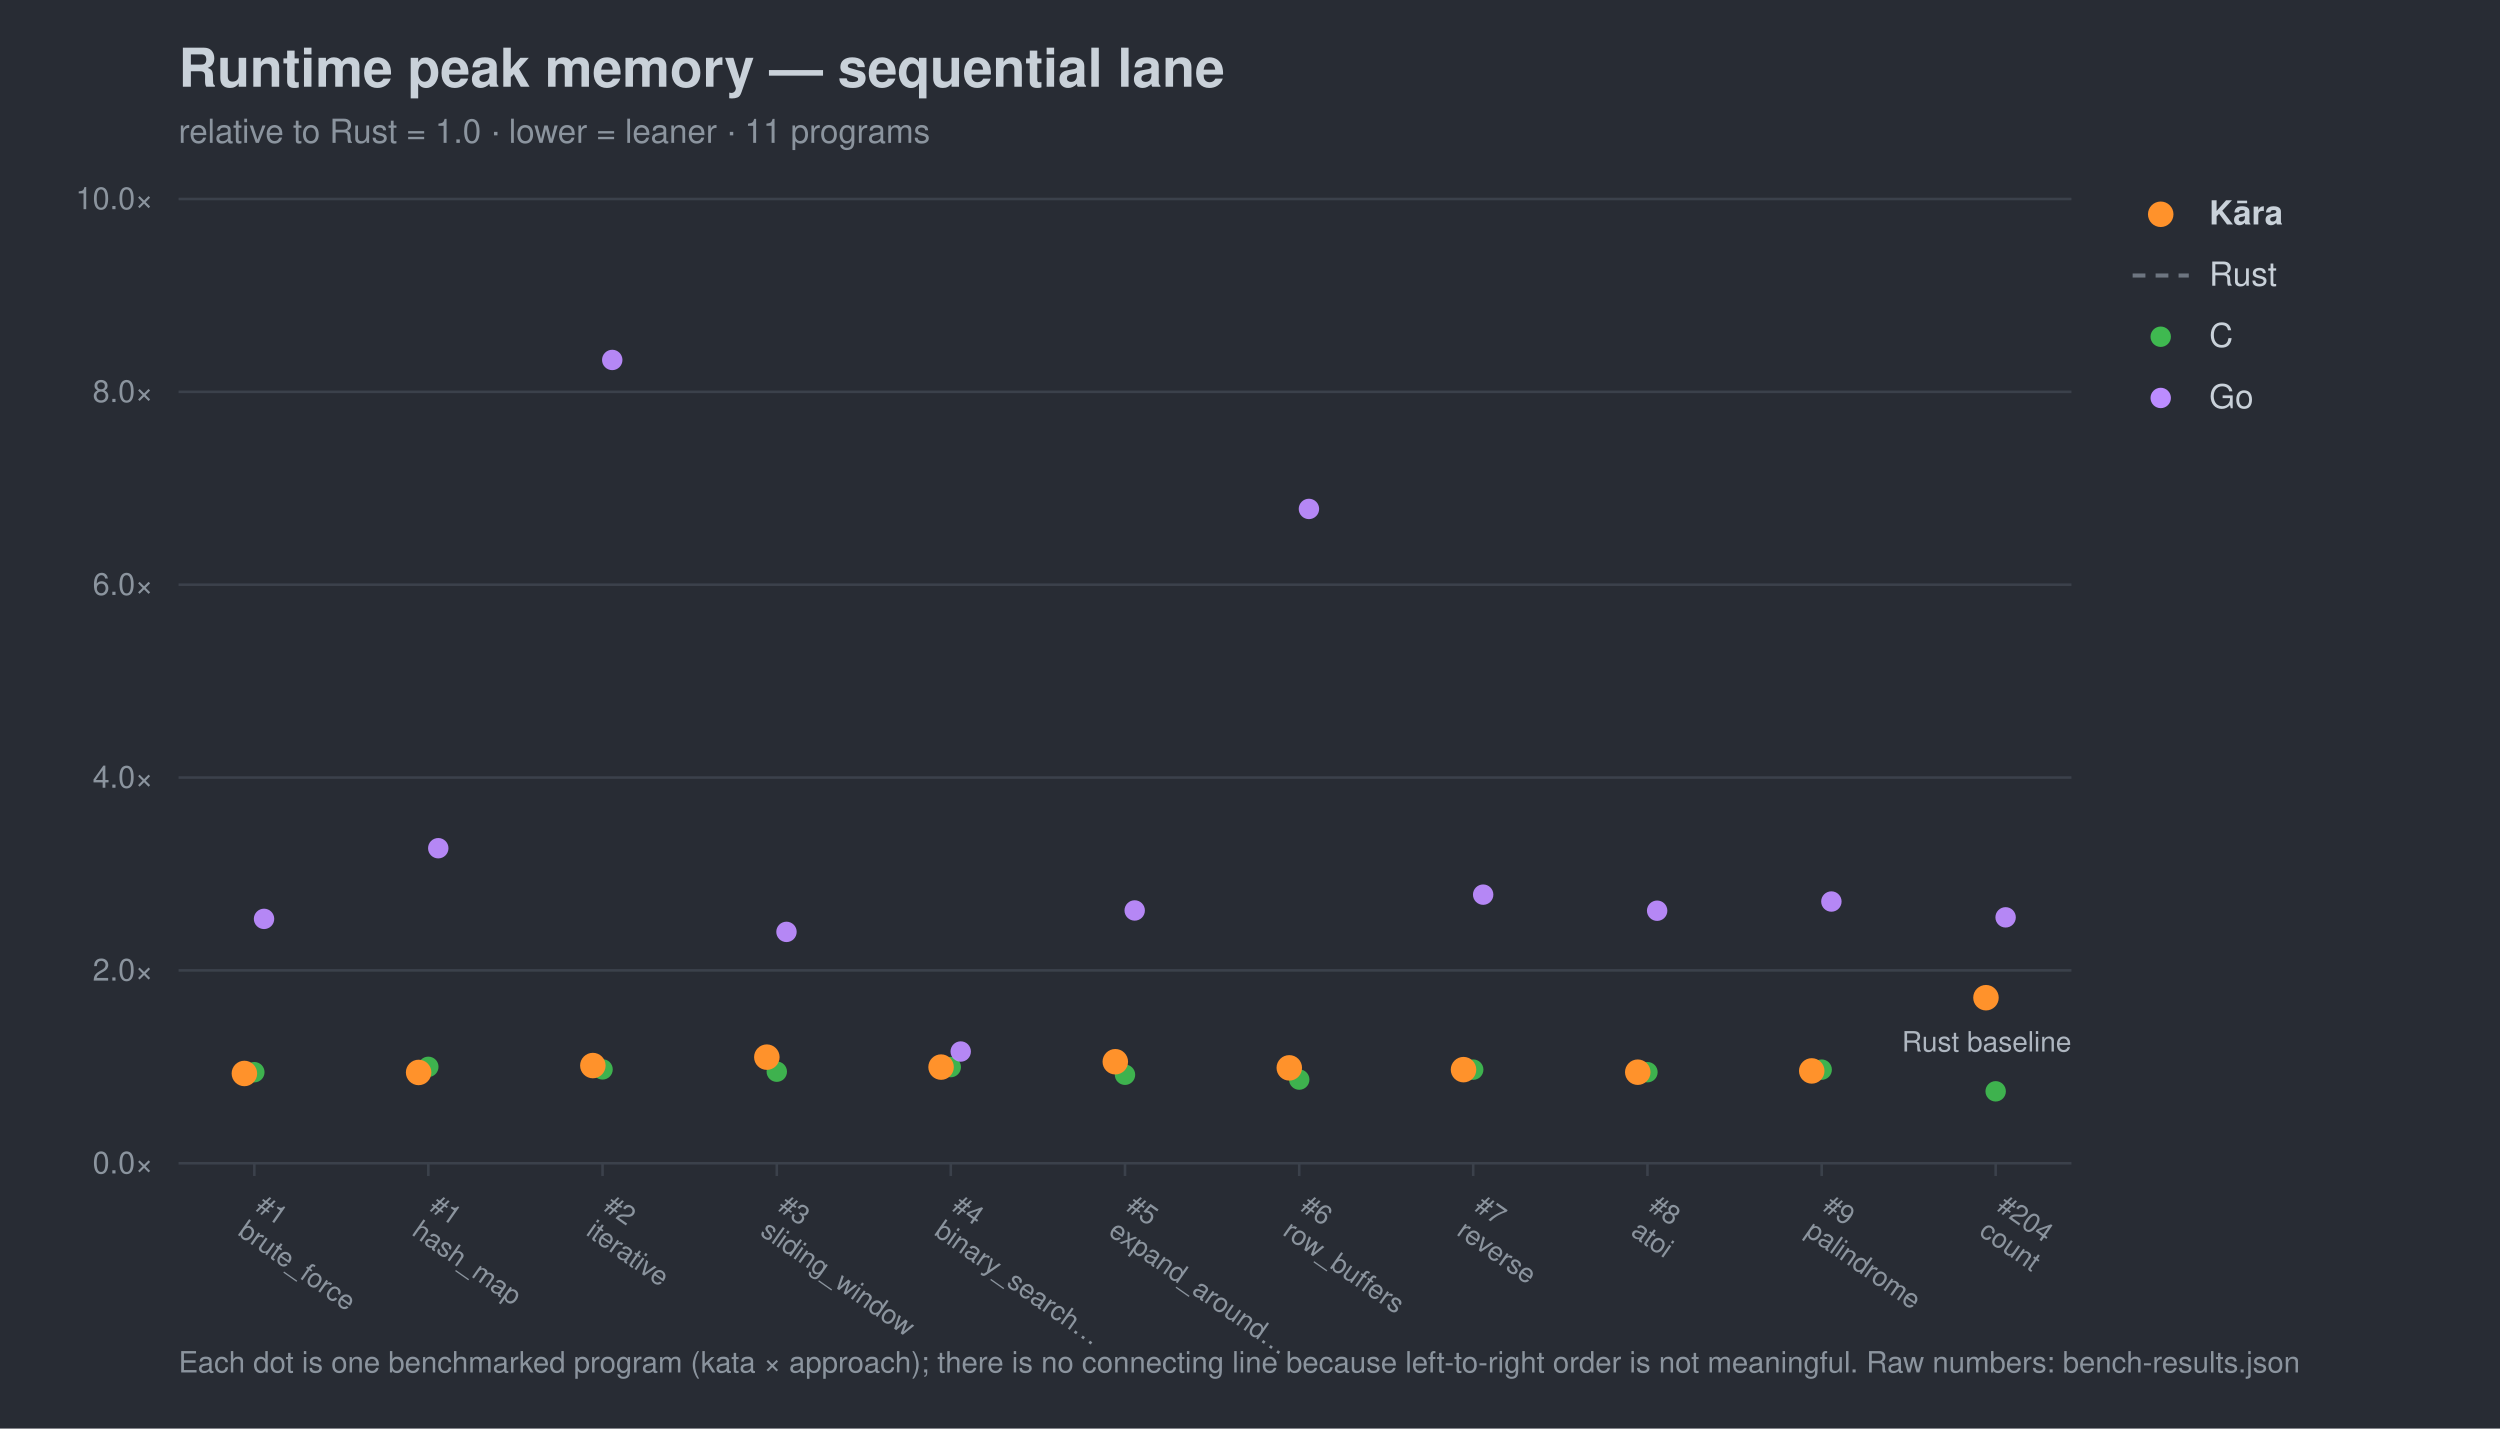
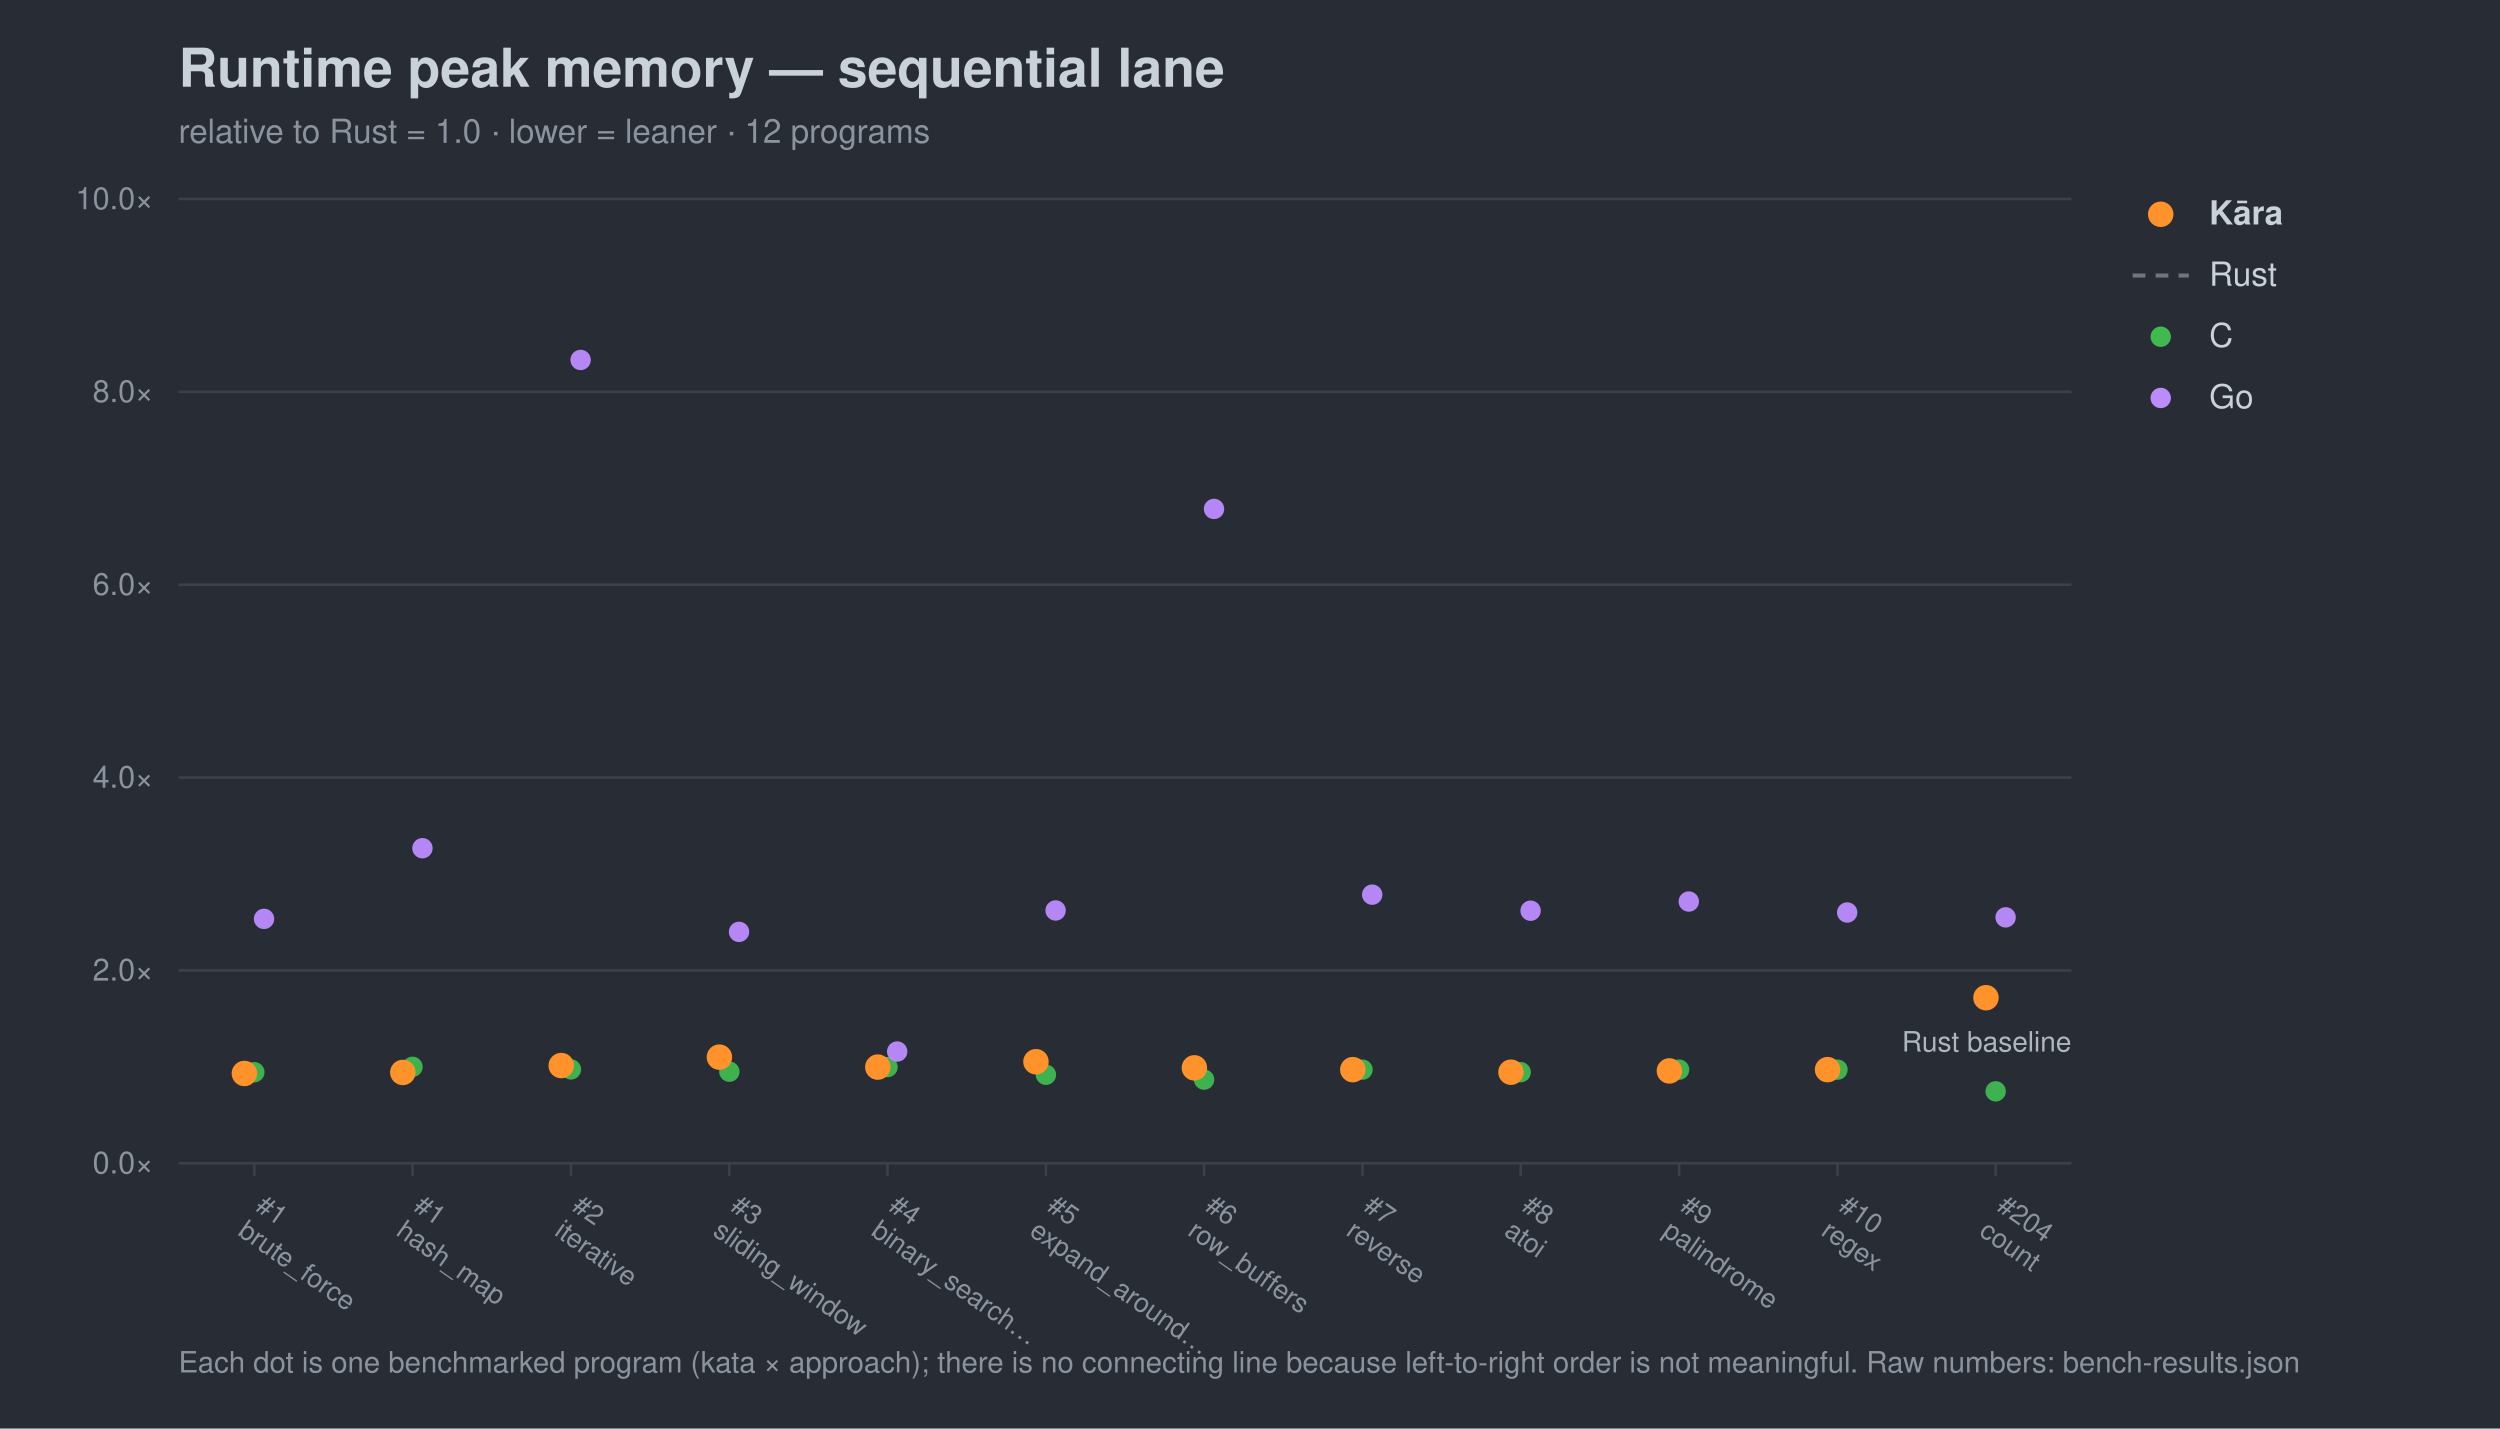
<svg xmlns="http://www.w3.org/2000/svg" width="980" height="560" viewBox="0 0 980 560" font-family="-apple-system,Segoe UI,Helvetica,Arial,sans-serif">
  <rect width="980" height="560" fill="#282c34" />
  <text x="70" y="34" font-size="21" font-weight="700" fill="#c9d1d9">Runtime peak memory — sequential lane</text>
-   <text x="70" y="56" font-size="13" fill="#8b949e">relative to Rust = 1.0 · lower = leaner · 11 programs</text>
+   <text x="70" y="56" font-size="13" fill="#8b949e">relative to Rust = 1.0 · lower = leaner · 12 programs</text>
  <line x1="70" y1="456.0" x2="812" y2="456.0" stroke="#3b414b" stroke-width="1" />
  <text x="60" y="460.0" font-size="12" text-anchor="end" fill="#8b949e">0.0×</text>
  <line x1="70" y1="380.4" x2="812" y2="380.4" stroke="#3b414b" stroke-width="1" />
  <text x="60" y="384.4" font-size="12" text-anchor="end" fill="#8b949e">2.0×</text>
  <line x1="70" y1="304.8" x2="812" y2="304.8" stroke="#3b414b" stroke-width="1" />
  <text x="60" y="308.8" font-size="12" text-anchor="end" fill="#8b949e">4.0×</text>
  <line x1="70" y1="229.2" x2="812" y2="229.2" stroke="#3b414b" stroke-width="1" />
  <text x="60" y="233.2" font-size="12" text-anchor="end" fill="#8b949e">6.0×</text>
  <line x1="70" y1="153.6" x2="812" y2="153.6" stroke="#3b414b" stroke-width="1" />
  <text x="60" y="157.6" font-size="12" text-anchor="end" fill="#8b949e">8.0×</text>
  <line x1="70" y1="78.0" x2="812" y2="78.0" stroke="#3b414b" stroke-width="1" />
  <text x="60" y="82.0" font-size="12" text-anchor="end" fill="#8b949e">10.0×</text>
  <text x="812" y="412.2" font-size="11" text-anchor="end" fill="#aeb6c0">Rust baseline</text>
  <line x1="99.7" y1="456" x2="99.7" y2="461" stroke="#3b414b" />
  <g transform="translate(99.7,474) rotate(35)">
    <text x="0" y="0" font-size="10.5" fill="#8b949e">#1</text>
    <text x="0" y="12" font-size="10.5" fill="#8b949e">brute_force</text>
  </g>
-   <line x1="167.9" y1="456" x2="167.9" y2="461" stroke="#3b414b" />
-   <g transform="translate(167.9,474) rotate(35)">
+   <line x1="161.7" y1="456" x2="161.7" y2="461" stroke="#3b414b" />
+   <g transform="translate(161.7,474) rotate(35)">
    <text x="0" y="0" font-size="10.5" fill="#8b949e">#1</text>
    <text x="0" y="12" font-size="10.5" fill="#8b949e">hash_map</text>
  </g>
-   <line x1="236.2" y1="456" x2="236.2" y2="461" stroke="#3b414b" />
-   <g transform="translate(236.2,474) rotate(35)">
+   <line x1="223.8" y1="456" x2="223.8" y2="461" stroke="#3b414b" />
+   <g transform="translate(223.8,474) rotate(35)">
    <text x="0" y="0" font-size="10.5" fill="#8b949e">#2</text>
    <text x="0" y="12" font-size="10.5" fill="#8b949e">iterative</text>
  </g>
-   <line x1="304.5" y1="456" x2="304.5" y2="461" stroke="#3b414b" />
-   <g transform="translate(304.5,474) rotate(35)">
+   <line x1="285.9" y1="456" x2="285.9" y2="461" stroke="#3b414b" />
+   <g transform="translate(285.9,474) rotate(35)">
    <text x="0" y="0" font-size="10.5" fill="#8b949e">#3</text>
    <text x="0" y="12" font-size="10.5" fill="#8b949e">sliding_window</text>
  </g>
-   <line x1="372.7" y1="456" x2="372.7" y2="461" stroke="#3b414b" />
-   <g transform="translate(372.7,474) rotate(35)">
+   <line x1="347.9" y1="456" x2="347.9" y2="461" stroke="#3b414b" />
+   <g transform="translate(347.9,474) rotate(35)">
    <text x="0" y="0" font-size="10.5" fill="#8b949e">#4</text>
    <text x="0" y="12" font-size="10.5" fill="#8b949e">binary_search…</text>
  </g>
-   <line x1="441.0" y1="456" x2="441.0" y2="461" stroke="#3b414b" />
-   <g transform="translate(441.0,474) rotate(35)">
+   <line x1="410.0" y1="456" x2="410.0" y2="461" stroke="#3b414b" />
+   <g transform="translate(410.0,474) rotate(35)">
    <text x="0" y="0" font-size="10.5" fill="#8b949e">#5</text>
    <text x="0" y="12" font-size="10.5" fill="#8b949e">expand_around…</text>
  </g>
-   <line x1="509.3" y1="456" x2="509.3" y2="461" stroke="#3b414b" />
-   <g transform="translate(509.3,474) rotate(35)">
+   <line x1="472.0" y1="456" x2="472.0" y2="461" stroke="#3b414b" />
+   <g transform="translate(472.0,474) rotate(35)">
    <text x="0" y="0" font-size="10.5" fill="#8b949e">#6</text>
    <text x="0" y="12" font-size="10.5" fill="#8b949e">row_buffers</text>
  </g>
-   <line x1="577.5" y1="456" x2="577.5" y2="461" stroke="#3b414b" />
-   <g transform="translate(577.5,474) rotate(35)">
+   <line x1="534.1" y1="456" x2="534.1" y2="461" stroke="#3b414b" />
+   <g transform="translate(534.1,474) rotate(35)">
    <text x="0" y="0" font-size="10.5" fill="#8b949e">#7</text>
    <text x="0" y="12" font-size="10.5" fill="#8b949e">reverse</text>
  </g>
-   <line x1="645.8" y1="456" x2="645.8" y2="461" stroke="#3b414b" />
-   <g transform="translate(645.8,474) rotate(35)">
+   <line x1="596.1" y1="456" x2="596.1" y2="461" stroke="#3b414b" />
+   <g transform="translate(596.1,474) rotate(35)">
    <text x="0" y="0" font-size="10.5" fill="#8b949e">#8</text>
    <text x="0" y="12" font-size="10.5" fill="#8b949e">atoi</text>
  </g>
-   <line x1="714.1" y1="456" x2="714.1" y2="461" stroke="#3b414b" />
-   <g transform="translate(714.1,474) rotate(35)">
+   <line x1="658.2" y1="456" x2="658.2" y2="461" stroke="#3b414b" />
+   <g transform="translate(658.2,474) rotate(35)">
    <text x="0" y="0" font-size="10.5" fill="#8b949e">#9</text>
    <text x="0" y="12" font-size="10.5" fill="#8b949e">palindrome</text>
+   </g>
+   <line x1="720.3" y1="456" x2="720.3" y2="461" stroke="#3b414b" />
+   <g transform="translate(720.3,474) rotate(35)">
+     <text x="0" y="0" font-size="10.5" fill="#8b949e">#10</text>
+     <text x="0" y="12" font-size="10.5" fill="#8b949e">regex</text>
  </g>
  <line x1="782.3" y1="456" x2="782.3" y2="461" stroke="#3b414b" />
  <g transform="translate(782.3,474) rotate(35)">
    <text x="0" y="0" font-size="10.5" fill="#8b949e">#204</text>
    <text x="0" y="12" font-size="10.5" fill="#8b949e">count</text>
  </g>
  <circle cx="99.7" cy="420.3" r="4.0" fill="#3fb950" opacity="0.95" />
-   <circle cx="167.9" cy="418.2" r="4.0" fill="#3fb950" opacity="0.95" />
-   <circle cx="236.2" cy="419.2" r="4.0" fill="#3fb950" opacity="0.95" />
-   <circle cx="304.5" cy="420.1" r="4.0" fill="#3fb950" opacity="0.95" />
-   <circle cx="372.7" cy="418.3" r="4.0" fill="#3fb950" opacity="0.95" />
-   <circle cx="441.0" cy="421.3" r="4.0" fill="#3fb950" opacity="0.95" />
-   <circle cx="509.3" cy="423.2" r="4.0" fill="#3fb950" opacity="0.95" />
-   <circle cx="577.5" cy="419.3" r="4.0" fill="#3fb950" opacity="0.95" />
-   <circle cx="645.8" cy="420.3" r="4.0" fill="#3fb950" opacity="0.95" />
-   <circle cx="714.1" cy="419.3" r="4.0" fill="#3fb950" opacity="0.95" />
+   <circle cx="161.7" cy="418.2" r="4.0" fill="#3fb950" opacity="0.95" />
+   <circle cx="223.8" cy="419.2" r="4.0" fill="#3fb950" opacity="0.95" />
+   <circle cx="285.9" cy="420.1" r="4.0" fill="#3fb950" opacity="0.95" />
+   <circle cx="347.9" cy="418.3" r="4.0" fill="#3fb950" opacity="0.95" />
+   <circle cx="410.0" cy="421.3" r="4.0" fill="#3fb950" opacity="0.95" />
+   <circle cx="472.0" cy="423.2" r="4.0" fill="#3fb950" opacity="0.95" />
+   <circle cx="534.1" cy="419.3" r="4.0" fill="#3fb950" opacity="0.95" />
+   <circle cx="596.1" cy="420.3" r="4.0" fill="#3fb950" opacity="0.95" />
+   <circle cx="658.2" cy="419.3" r="4.0" fill="#3fb950" opacity="0.95" />
+   <circle cx="720.3" cy="419.3" r="4.0" fill="#3fb950" opacity="0.95" />
  <circle cx="782.3" cy="427.8" r="4.0" fill="#3fb950" opacity="0.95" />
  <circle cx="103.5" cy="360.2" r="4.0" fill="#bc8cff" opacity="0.95" />
-   <circle cx="171.8" cy="332.5" r="4.0" fill="#bc8cff" opacity="0.95" />
-   <circle cx="240.0" cy="141.1" r="4.0" fill="#bc8cff" opacity="0.95" />
-   <circle cx="308.3" cy="365.3" r="4.0" fill="#bc8cff" opacity="0.95" />
-   <circle cx="376.6" cy="412.2" r="4.0" fill="#bc8cff" opacity="0.95" />
-   <circle cx="444.8" cy="356.9" r="4.0" fill="#bc8cff" opacity="0.95" />
-   <circle cx="513.1" cy="199.5" r="4.0" fill="#bc8cff" opacity="0.95" />
-   <circle cx="581.4" cy="350.7" r="4.0" fill="#bc8cff" opacity="0.95" />
-   <circle cx="649.6" cy="357.0" r="4.0" fill="#bc8cff" opacity="0.95" />
-   <circle cx="717.9" cy="353.4" r="4.0" fill="#bc8cff" opacity="0.95" />
+   <circle cx="165.6" cy="332.5" r="4.0" fill="#bc8cff" opacity="0.95" />
+   <circle cx="227.6" cy="141.1" r="4.0" fill="#bc8cff" opacity="0.95" />
+   <circle cx="289.7" cy="365.3" r="4.0" fill="#bc8cff" opacity="0.95" />
+   <circle cx="351.7" cy="412.2" r="4.0" fill="#bc8cff" opacity="0.95" />
+   <circle cx="413.8" cy="356.9" r="4.0" fill="#bc8cff" opacity="0.95" />
+   <circle cx="475.9" cy="199.5" r="4.0" fill="#bc8cff" opacity="0.95" />
+   <circle cx="537.9" cy="350.7" r="4.0" fill="#bc8cff" opacity="0.95" />
+   <circle cx="600.0" cy="357.0" r="4.0" fill="#bc8cff" opacity="0.95" />
+   <circle cx="662.0" cy="353.4" r="4.0" fill="#bc8cff" opacity="0.95" />
+   <circle cx="724.1" cy="357.7" r="4.0" fill="#bc8cff" opacity="0.95" />
  <circle cx="786.2" cy="359.6" r="4.0" fill="#bc8cff" opacity="0.95" />
  <circle cx="95.8" cy="420.8" r="5.0" fill="#ff922b" opacity="1.0" />
-   <circle cx="164.1" cy="420.4" r="5.0" fill="#ff922b" opacity="1.0" />
-   <circle cx="232.4" cy="417.7" r="5.0" fill="#ff922b" opacity="1.0" />
-   <circle cx="300.6" cy="414.4" r="5.0" fill="#ff922b" opacity="1.0" />
-   <circle cx="368.9" cy="418.3" r="5.0" fill="#ff922b" opacity="1.0" />
-   <circle cx="437.2" cy="416.2" r="5.0" fill="#ff922b" opacity="1.0" />
-   <circle cx="505.4" cy="418.6" r="5.0" fill="#ff922b" opacity="1.0" />
-   <circle cx="573.7" cy="419.3" r="5.0" fill="#ff922b" opacity="1.0" />
-   <circle cx="642.0" cy="420.3" r="5.0" fill="#ff922b" opacity="1.0" />
-   <circle cx="710.2" cy="419.8" r="5.0" fill="#ff922b" opacity="1.0" />
+   <circle cx="157.9" cy="420.4" r="5.0" fill="#ff922b" opacity="1.0" />
+   <circle cx="220.0" cy="417.7" r="5.0" fill="#ff922b" opacity="1.0" />
+   <circle cx="282.0" cy="414.4" r="5.0" fill="#ff922b" opacity="1.0" />
+   <circle cx="344.1" cy="418.3" r="5.0" fill="#ff922b" opacity="1.0" />
+   <circle cx="406.1" cy="416.2" r="5.0" fill="#ff922b" opacity="1.0" />
+   <circle cx="468.2" cy="418.6" r="5.0" fill="#ff922b" opacity="1.0" />
+   <circle cx="530.3" cy="419.3" r="5.0" fill="#ff922b" opacity="1.0" />
+   <circle cx="592.3" cy="420.3" r="5.0" fill="#ff922b" opacity="1.0" />
+   <circle cx="654.4" cy="419.8" r="5.0" fill="#ff922b" opacity="1.0" />
+   <circle cx="716.4" cy="419.3" r="5.0" fill="#ff922b" opacity="1.0" />
  <circle cx="778.5" cy="391.1" r="5.0" fill="#ff922b" opacity="1.0" />
  <circle cx="847" cy="84" r="5" fill="#ff922b" />
  <text x="866" y="88" font-size="13" fill="#c9d1d9" font-weight="700">Kāra</text>
  <line x1="836" y1="108" x2="858" y2="108" stroke="#6e7681" stroke-width="1.6" stroke-dasharray="5 4" />
  <text x="866" y="112" font-size="13" fill="#c9d1d9" font-weight="400">Rust</text>
  <circle cx="847" cy="132" r="4" fill="#3fb950" />
  <text x="866" y="136" font-size="13" fill="#c9d1d9" font-weight="400">C</text>
  <circle cx="847" cy="156" r="4" fill="#bc8cff" />
  <text x="866" y="160" font-size="13" fill="#c9d1d9" font-weight="400">Go</text>
  <text x="70" y="538" font-size="11.5" fill="#8b949e">Each dot is one benchmarked program (kata × approach); there is no connecting line because left-to-right order is not meaningful. Raw numbers: bench-results.json</text>
</svg>
